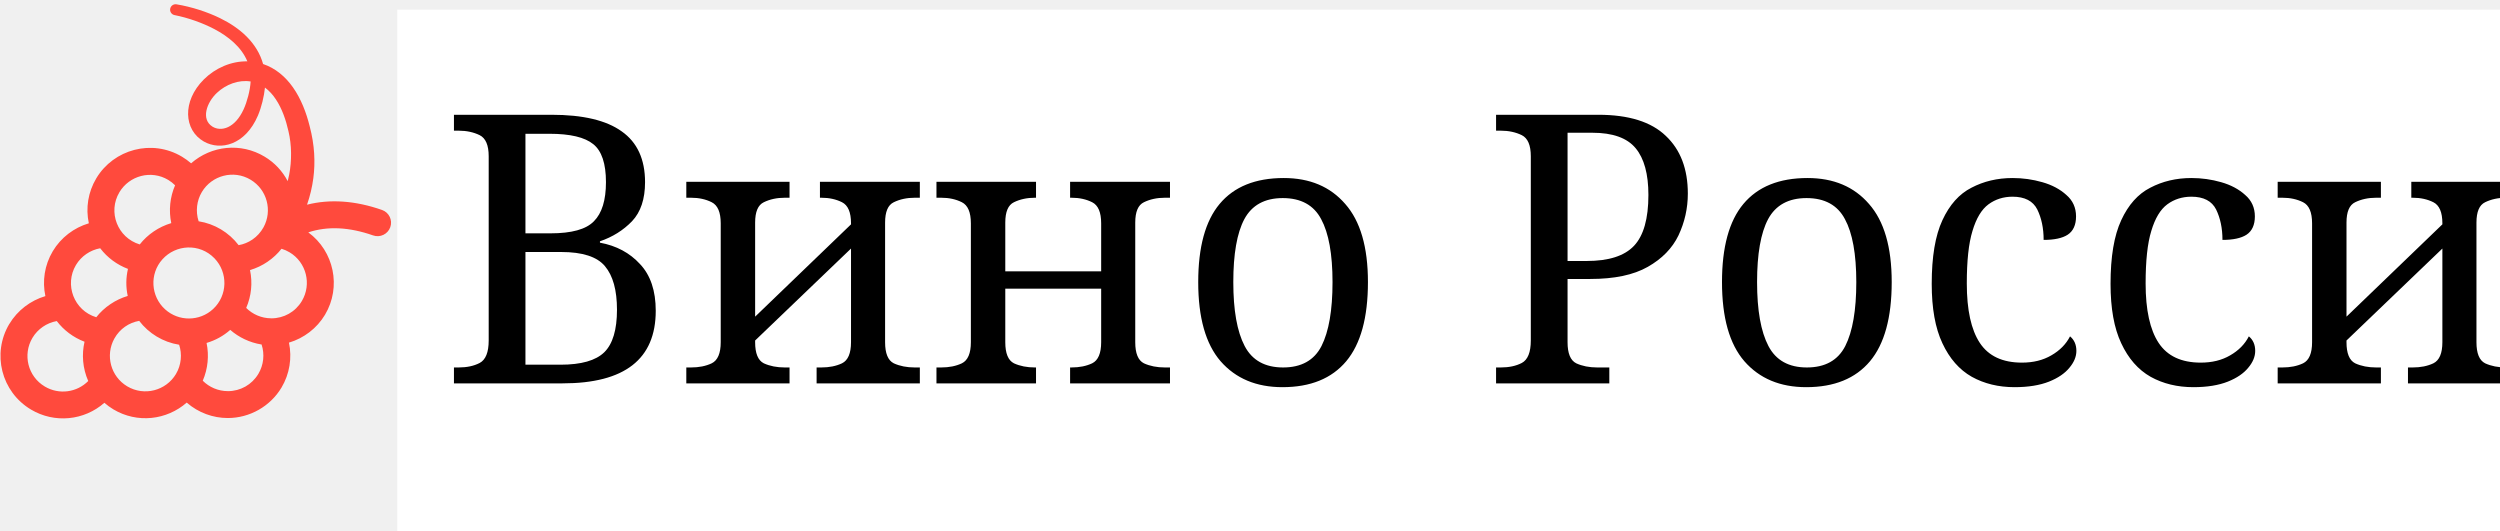
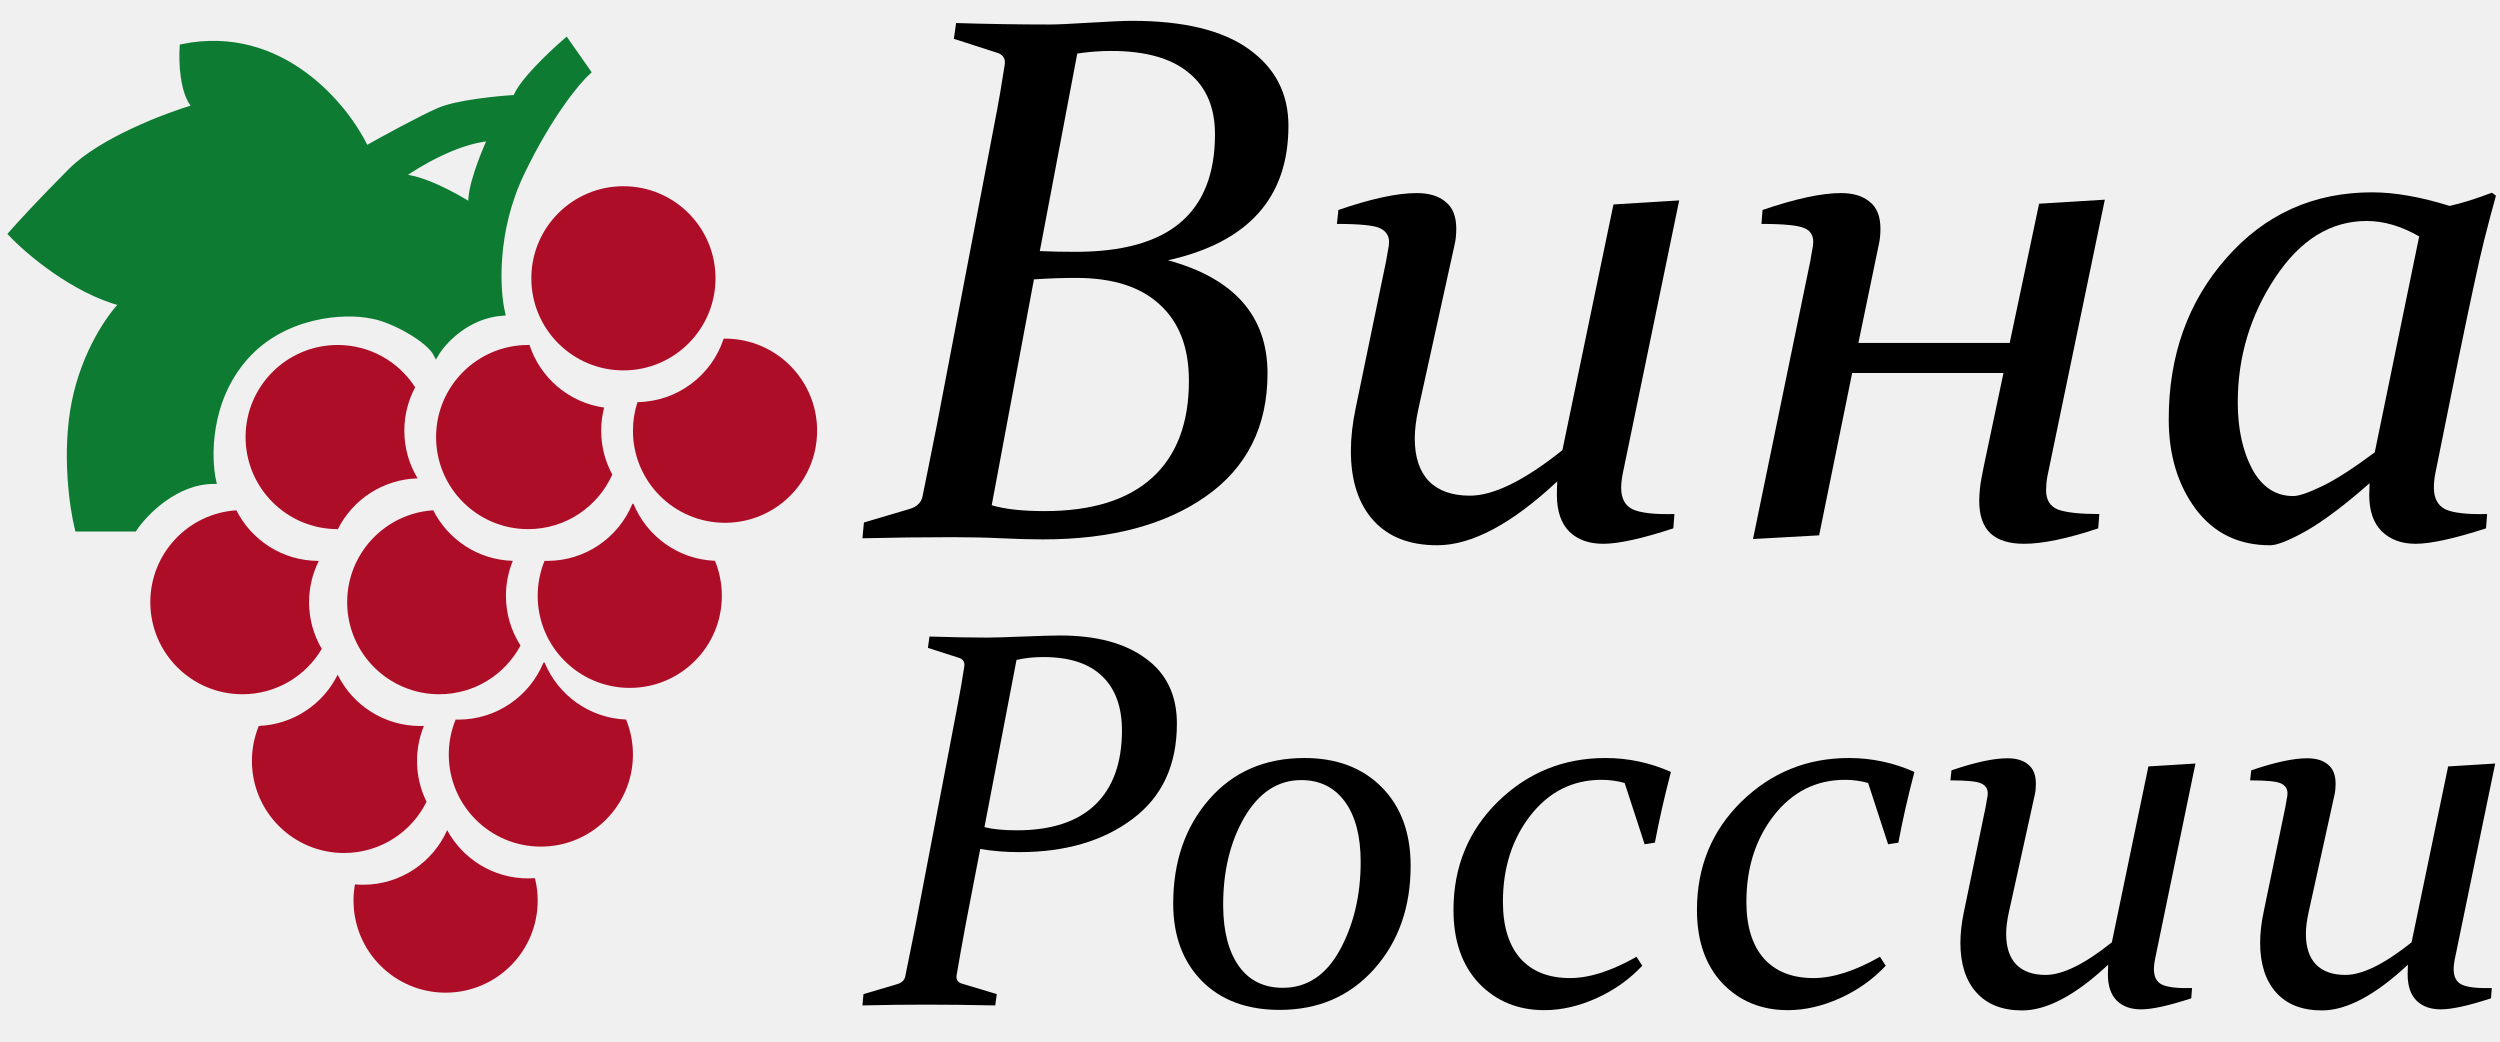
- <svg xmlns="http://www.w3.org/2000/svg" width="113" height="24">
-   <defs>
-     <clipPath id="clip0_230_561">
-       <rect id="svg_1" fill="white" height="24" width="112.8" />
-     </clipPath>
-   </defs>
-   <g>
-     <rect fill="none" id="canvas_background" height="402" width="582" y="-1" x="-1" />
-   </g>
-   <g>
-     <g id="svg_2" clip-path="url(#clip0_230_561)">
-       <path id="svg_3" fill="#2B2A29" d="m112.262,6.673l0.516,0l-7.893,17.522l-0.515,0l7.892,-17.522z" clip-rule="evenodd" fill-rule="evenodd" />
-       <path id="svg_4" fill="#2B2A29" d="m75.688,11.133l-8.938,0l0,0.142l8.938,0l0,-0.142z" />
-       <path id="svg_5" fill="#2B2A29" d="m42.691,3.192l0.516,0l-5.655,15.723l-0.516,0l5.655,-15.723z" clip-rule="evenodd" fill-rule="evenodd" />
-       <path id="svg_6" fill="#2B2A29" d="m35.493,3.192l0.516,0l-5.655,15.723l-0.516,0l5.655,-15.723z" clip-rule="evenodd" fill-rule="evenodd" />
-       <path id="svg_7" fill="#2B2A29" d="m27.105,17.004c0.656,1.54 1.341,1.912 2.654,1.912l0.286,0l2.312,-6.42l1.969,4.509c0.657,1.54 1.313,1.912 2.627,1.912l0.286,0l5.708,-15.723l-0.313,0l-4.939,13.697l-3.767,-8.704l1.798,-4.993l-0.286,0l-1.684,4.623l-1.17,-2.711c-0.657,-1.54 -1.342,-1.912 -2.655,-1.912l-1.627,0l3.882,8.932l-1.712,4.766l-5.11,-11.786c-0.656,-1.54 -1.313,-1.912 -2.626,-1.912l-1.656,0l6.023,13.812zm17.641,-13.812c0,0.913 0.628,1.54 1.542,1.54c0.942,0 1.569,-0.627 1.569,-1.54c0,-0.942 -0.628,-1.541 -1.569,-1.541c-0.914,0 -1.542,0.6 -1.542,1.541zm-0.057,13.755c0,1.74 1.342,1.969 2.541,1.969l0.599,0l0,-10.273c0,-1.74 -1.37,-1.969 -2.541,-1.969l-0.599,0l0,10.273zm14.415,0c0,1.74 1.342,1.969 2.512,1.969l0.628,0l0,-8.846c0,-2.483 -1.369,-3.681 -3.71,-3.681c-1.713,0 -3.055,0.684 -4.339,1.741l-0.314,0.285c-0.114,-1.54 -1.399,-1.74 -2.541,-1.74l-0.599,0l0,10.273c0,1.74 1.342,1.969 2.54,1.969l0.6,0l0,-10.159c0.858,-0.725 1.838,-1.598 3.026,-1.598c1.142,0 2.198,0.857 2.198,2.94l0,6.849zm16.585,-5.793c-0.256,-3.31 -2.997,-4.766 -5.481,-4.766c-3.026,0 -6.223,1.912 -6.223,6.392c0,4.081 3.083,6.393 6.051,6.393c2.255,0 4.454,-1.313 5.31,-4.11c-0.743,1.256 -1.969,1.884 -3.254,1.884c-3.225,0 -5.082,-2.854 -5.11,-5.793l8.706,0zm-8.706,-0.286c0.086,-2.996 1.627,-4.194 3.111,-4.194c1.456,0 2.684,1.084 2.684,2.54c0,0.485 -0.086,1.113 -0.4,1.655l-5.395,0zm17.727,6.592c0,1.17 -1.313,1.427 -2.255,1.456c-2.284,0.029 -4.253,-1.399 -5.338,-3.367l0,2.283c1.17,0.742 2.968,1.37 5.11,1.37c2.511,0 4.824,-0.914 4.824,-3.34c0,-3.595 -7.793,-5.479 -7.793,-7.705c0,-0.913 0.913,-1.483 2.055,-1.483c1.599,0 3.711,0.942 4.796,3.082l0,-2.283c-1.028,-0.627 -2.768,-1.084 -4.482,-1.084c-2.312,0 -4.51,0.884 -4.51,3.282c0,3.481 7.593,5.051 7.593,7.79zm11.647,0c0,1.17 -1.313,1.427 -2.255,1.456c-2.284,0.029 -4.253,-1.399 -5.338,-3.367l0,2.283c1.17,0.742 2.968,1.37 5.109,1.37c2.512,0 4.824,-0.914 4.824,-3.34c0,-3.595 -7.793,-5.479 -7.793,-7.705c0,-0.913 0.913,-1.483 2.055,-1.483c1.599,0 3.711,0.942 4.796,3.082l0,-2.283c-1.028,-0.627 -2.769,-1.084 -4.482,-1.084c-2.312,0 -4.51,0.884 -4.51,3.282c0,3.481 7.593,5.051 7.593,7.79zm10.63,1.716l5.612,-12.502l-0.314,0l-3.997,8.932l-4.138,-7.59c-0.543,-1 -0.914,-1.341 -2.113,-1.341l-2.198,0l6.822,12.502l0.326,0z" />
-       <path id="svg_8" fill="#FF4A3D" d="m0.422,14.644c0.367,-0.614 0.956,-1.06 1.629,-1.26c-0.143,-0.672 -0.043,-1.397 0.336,-2.031c0.367,-0.614 0.955,-1.06 1.628,-1.26c-0.149,-0.698 -0.031,-1.415 0.337,-2.032c0.784,-1.313 2.514,-1.79 3.874,-0.978c0.148,0.088 0.285,0.189 0.412,0.299c0.916,-0.804 2.248,-0.943 3.313,-0.307c0.464,0.276 0.82,0.666 1.053,1.113c0.025,-0.097 0.049,-0.198 0.069,-0.305c0.116,-0.61 0.117,-1.323 -0.035,-1.953c-0.112,-0.499 -0.286,-1.014 -0.57,-1.441c-0.136,-0.207 -0.302,-0.39 -0.492,-0.53c-0.039,0.387 -0.151,0.872 -0.319,1.267c-0.571,1.332 -1.687,1.597 -2.441,1.172c-0.909,-0.516 -0.993,-1.82 -0.003,-2.807c0.517,-0.514 1.234,-0.831 1.967,-0.818c-0.269,-0.653 -0.865,-1.127 -1.487,-1.456c-0.528,-0.278 -1.187,-0.513 -1.805,-0.635c-0.13,-0.026 -0.218,-0.15 -0.196,-0.282c0.022,-0.135 0.15,-0.227 0.284,-0.205c0.69,0.114 1.402,0.348 1.969,0.625c0.907,0.444 1.677,1.11 1.947,2.074c0.556,0.187 1.01,0.569 1.353,1.059c0.364,0.52 0.597,1.132 0.751,1.748c0.229,0.86 0.259,1.647 0.167,2.351c-0.053,0.402 -0.147,0.801 -0.285,1.2c1.037,-0.263 2.183,-0.185 3.391,0.239c0.317,0.111 0.484,0.459 0.372,0.777c-0.112,0.317 -0.459,0.484 -0.776,0.373c-1.083,-0.38 -2.064,-0.426 -2.93,-0.138c1.16,0.85 1.507,2.464 0.755,3.724c-0.368,0.615 -0.956,1.06 -1.629,1.26c0.145,0.686 0.031,1.415 -0.337,2.031c-0.507,0.849 -1.437,1.377 -2.427,1.377c-0.667,0 -1.33,-0.238 -1.857,-0.698c-0.903,0.792 -2.233,0.952 -3.314,0.307c-0.148,-0.088 -0.284,-0.189 -0.409,-0.298c-0.911,0.805 -2.255,0.94 -3.316,0.306c-1.342,-0.799 -1.779,-2.531 -0.979,-3.872zm9.382,-10.446c-0.462,0.434 -0.734,1.195 -0.197,1.528c0.383,0.233 1.007,0.082 1.405,-0.784c0.154,-0.334 0.294,-0.853 0.317,-1.259c-0.539,-0.089 -1.123,0.134 -1.525,0.515zm-2.204,3.932c-0.771,-0.46 -1.756,-0.19 -2.202,0.557c-0.536,0.897 -0.085,2.06 0.919,2.361c0.358,-0.455 0.864,-0.797 1.424,-0.963c-0.12,-0.57 -0.059,-1.177 0.173,-1.71c-0.093,-0.094 -0.198,-0.175 -0.314,-0.245zm3.726,-0.008c-0.768,-0.459 -1.753,-0.195 -2.202,0.557c-0.232,0.388 -0.292,0.875 -0.146,1.323c0.72,0.113 1.368,0.502 1.808,1.079c0.444,-0.077 0.869,-0.348 1.124,-0.805c0.415,-0.753 0.162,-1.71 -0.584,-2.153zm0.922,6.267c0.005,0 0.009,0 0.014,0c0.572,0 1.089,-0.292 1.382,-0.783c0.453,-0.761 0.204,-1.749 -0.556,-2.202c-0.116,-0.069 -0.237,-0.122 -0.363,-0.16c-0.348,0.442 -0.851,0.796 -1.424,0.963c0.12,0.573 0.063,1.168 -0.173,1.711c0.289,0.289 0.689,0.465 1.114,0.469c0.002,0 0.004,0 0.006,0.001zm-1.951,3.291c0.572,0 1.089,-0.292 1.382,-0.783c0.239,-0.402 0.289,-0.887 0.145,-1.325c-0.543,-0.086 -1.034,-0.328 -1.417,-0.661c-0.309,0.273 -0.674,0.474 -1.07,0.59c0.119,0.57 0.059,1.17 -0.17,1.703c-0.001,0.001 -0.001,0.003 -0.002,0.005c0.296,0.297 0.706,0.47 1.133,0.47zm-0.666,-3.71c0,-0.001 0.001,-0.001 0.001,-0.002c0.664,-0.618 0.678,-1.652 0.063,-2.291c-0.002,-0.002 -0.004,-0.004 -0.006,-0.006c-0.663,-0.683 -1.74,-0.627 -2.349,0.052c-0.592,0.66 -0.525,1.674 0.122,2.258c0,0 0,0.001 0.001,0.001c0.623,0.563 1.567,0.545 2.168,-0.013zm-3.881,3.492c0.769,0.459 1.753,0.196 2.202,-0.555c0.244,-0.409 0.286,-0.901 0.145,-1.325c-0.732,-0.116 -1.376,-0.515 -1.806,-1.079c-0.459,0.08 -0.879,0.361 -1.122,0.8c0,0.001 -0.001,0.001 -0.001,0.001c-0.418,0.754 -0.166,1.713 0.582,2.158zm0.023,-4.085c-0.087,-0.404 -0.083,-0.821 0.011,-1.223c-0.485,-0.183 -0.929,-0.503 -1.255,-0.933c-0.453,0.083 -0.857,0.357 -1.096,0.758c-0.53,0.887 -0.091,2.057 0.918,2.36c0.36,-0.458 0.872,-0.799 1.422,-0.962zm-3.749,4.093c0.645,0.385 1.454,0.268 1.964,-0.248c-0.255,-0.579 -0.299,-1.207 -0.167,-1.776c-0.502,-0.189 -0.942,-0.522 -1.255,-0.934c-0.454,0.082 -0.859,0.357 -1.098,0.757c-0.453,0.761 -0.209,1.746 0.556,2.201z" clip-rule="evenodd" fill-rule="evenodd" />
-     </g>
-     <rect id="svg_10" height="26.408" width="104.272" y="0.437" x="17.956" stroke-width="0" stroke="#000" fill="#fff" />
-     <text stroke="#000" transform="matrix(0.9664605,0,0,1,3.805531,0) " xml:space="preserve" text-anchor="start" font-family="'Simonetta', serif" font-size="17" id="svg_11" y="17.331" x="16.651" stroke-width="0" fill="#000000">Вино России</text>
-   </g>
+ <svg xmlns="http://www.w3.org/2000/svg" width="240" height="100" viewBox="0 0 240 100" fill="none">
+   <path d="M94.506 79.407C95.313 79.609 96.348 79.71 97.61 79.71C100.908 79.71 103.416 78.894 105.132 77.262C106.848 75.613 107.707 73.232 107.707 70.119C107.707 67.864 107.076 66.131 105.813 64.919C104.551 63.691 102.667 63.077 100.16 63.077C99.234 63.077 98.376 63.169 97.585 63.354L94.506 79.407ZM82.895 95.435L86.05 94.501C86.555 94.367 86.841 94.106 86.908 93.719C87.043 93.046 87.194 92.297 87.362 91.472C87.531 90.631 87.716 89.706 87.918 88.696L91.83 68.226C91.998 67.368 92.141 66.593 92.259 65.903C92.377 65.214 92.478 64.591 92.562 64.036C92.646 63.615 92.503 63.329 92.133 63.178L89.079 62.193L89.23 61.108C91.367 61.175 93.21 61.209 94.758 61.209C95.397 61.209 96.55 61.175 98.216 61.108C99.882 61.041 101.068 61.007 101.775 61.007C105.258 61.007 107.993 61.739 109.978 63.203C111.981 64.65 112.982 66.737 112.982 69.463C112.982 73.451 111.56 76.505 108.716 78.625C105.889 80.745 102.263 81.805 97.837 81.805C96.558 81.805 95.313 81.704 94.102 81.502L92.713 88.696C92.343 90.698 92.049 92.347 91.83 93.643C91.78 94.047 91.948 94.308 92.335 94.425L95.692 95.435L95.54 96.52C93.067 96.47 90.854 96.445 88.902 96.445C86.917 96.445 84.88 96.47 82.794 96.52L82.895 95.435Z" fill="black" />
+   <path d="M125.224 72.769C128.32 72.769 130.793 73.703 132.644 75.571C134.495 77.439 135.421 79.954 135.421 83.118C135.421 87.106 134.251 90.412 131.912 93.037C129.573 95.645 126.553 96.95 122.851 96.95C119.704 96.95 117.214 96.024 115.38 94.173C113.546 92.305 112.628 89.832 112.628 86.752C112.628 82.714 113.781 79.374 116.086 76.732C118.392 74.09 121.437 72.769 125.224 72.769ZM124.921 74.889C122.683 74.889 120.865 76.076 119.469 78.448C118.089 80.821 117.407 83.665 117.424 86.98C117.441 89.436 117.946 91.363 118.939 92.76C119.931 94.139 121.337 94.829 123.154 94.829C125.476 94.829 127.302 93.618 128.631 91.195C129.96 88.755 130.625 85.936 130.625 82.739C130.625 80.266 130.12 78.339 129.111 76.959C128.101 75.579 126.704 74.889 124.921 74.889Z" fill="black" />
+   <path d="M157.103 91.851L157.658 92.709C156.43 94.022 154.957 95.065 153.241 95.839C151.541 96.596 149.884 96.975 148.268 96.975C145.727 96.975 143.632 96.117 141.983 94.4C140.351 92.667 139.535 90.32 139.535 87.358C139.535 83.219 140.957 79.752 143.801 76.959C146.661 74.166 150.102 72.769 154.124 72.769C156.312 72.769 158.407 73.215 160.409 74.107C159.787 76.479 159.273 78.743 158.869 80.897L157.885 81.048L155.967 75.167C155.26 74.965 154.52 74.864 153.746 74.864C150.986 74.864 148.714 76 146.931 78.272C145.164 80.543 144.28 83.311 144.28 86.576C144.28 88.915 144.836 90.724 145.946 92.002C147.074 93.264 148.664 93.895 150.717 93.895C152.584 93.895 154.713 93.214 157.103 91.851Z" fill="black" />
+   <path d="M180.475 91.851L181.031 92.709C179.802 94.022 178.33 95.065 176.614 95.839C174.914 96.596 173.257 96.975 171.641 96.975C169.1 96.975 167.005 96.117 165.356 94.4C163.724 92.667 162.908 90.32 162.908 87.358C162.908 83.219 164.33 79.752 167.174 76.959C170.034 74.166 173.475 72.769 177.497 72.769C179.685 72.769 181.78 73.215 183.782 74.107C183.159 76.479 182.646 78.743 182.242 80.897L181.258 81.048L179.34 75.167C178.633 74.965 177.893 74.864 177.118 74.864C174.359 74.864 172.087 76 170.303 78.272C168.537 80.543 167.653 83.311 167.653 86.576C167.653 88.915 168.208 90.724 169.319 92.002C170.447 93.264 172.037 93.895 174.09 93.895C175.957 93.895 178.086 93.214 180.475 91.851Z" fill="black" />
+   <path d="M206.246 73.577L210.764 73.299L206.978 91.624C206.844 92.213 206.776 92.684 206.776 93.037C206.776 93.778 207.037 94.274 207.559 94.526C208.097 94.779 209.056 94.888 210.436 94.855L210.36 95.839C208.207 96.546 206.6 96.899 205.539 96.899C204.564 96.899 203.789 96.621 203.217 96.066C202.645 95.494 202.359 94.653 202.359 93.542C202.359 93.239 202.368 92.928 202.384 92.608C199.255 95.536 196.503 97 194.131 97C192.229 97 190.765 96.428 189.739 95.284C188.712 94.139 188.199 92.549 188.199 90.513C188.199 89.605 188.309 88.629 188.527 87.585L190.622 77.464C190.673 77.178 190.715 76.934 190.748 76.732C190.799 76.513 190.824 76.32 190.824 76.151C190.824 75.731 190.622 75.419 190.218 75.217C189.815 75.015 188.822 74.915 187.24 74.915L187.341 73.955C189.596 73.181 191.388 72.794 192.717 72.794C193.575 72.794 194.24 72.996 194.711 73.4C195.199 73.787 195.443 74.401 195.443 75.243C195.443 75.63 195.41 75.975 195.342 76.278L192.843 87.611C192.675 88.385 192.591 89.066 192.591 89.655C192.591 90.934 192.911 91.91 193.55 92.583C194.206 93.256 195.149 93.593 196.377 93.593C198.009 93.593 200.13 92.549 202.738 90.463L206.246 73.577Z" fill="black" />
+   <path d="M235.021 73.577L239.539 73.299L235.753 91.624C235.618 92.213 235.551 92.684 235.551 93.037C235.551 93.778 235.812 94.274 236.333 94.526C236.872 94.779 237.831 94.888 239.211 94.855L239.135 95.839C236.981 96.546 235.374 96.899 234.314 96.899C233.338 96.899 232.564 96.621 231.992 96.066C231.42 95.494 231.134 94.653 231.134 93.542C231.134 93.239 231.142 92.928 231.159 92.608C228.029 95.536 225.278 97 222.905 97C221.004 97 219.54 96.428 218.513 95.284C217.487 94.139 216.974 92.549 216.974 90.513C216.974 89.605 217.083 88.629 217.302 87.585L219.397 77.464C219.447 77.178 219.489 76.934 219.523 76.732C219.573 76.513 219.599 76.32 219.599 76.151C219.599 75.731 219.397 75.419 218.993 75.217C218.589 75.015 217.596 74.915 216.014 74.915L216.115 73.955C218.37 73.181 220.162 72.794 221.492 72.794C222.35 72.794 223.014 72.996 223.486 73.4C223.974 73.787 224.218 74.401 224.218 75.243C224.218 75.63 224.184 75.975 224.117 76.278L221.618 87.611C221.45 88.385 221.365 89.066 221.365 89.655C221.365 90.934 221.685 91.91 222.325 92.583C222.981 93.256 223.923 93.593 225.152 93.593C226.784 93.593 228.904 92.549 231.512 90.463L235.021 73.577Z" fill="black" />
+   <path d="M91.784 2.212C94.887 2.306 97.872 2.353 100.739 2.353C101.444 2.353 102.749 2.294 104.652 2.176C106.58 2.059 107.919 2 108.672 2C113.631 2 117.368 2.905 119.883 4.715C122.421 6.524 123.69 8.981 123.69 12.083C123.69 18.97 119.836 23.271 112.127 24.987C118.496 26.726 121.681 30.346 121.681 35.845C121.681 40.946 119.707 44.883 115.758 47.656C111.833 50.406 106.627 51.781 100.14 51.781C98.965 51.781 97.636 51.746 96.156 51.675C94.699 51.605 93.124 51.569 91.432 51.569C88.588 51.569 85.708 51.605 82.794 51.675L82.935 50.159L87.342 48.855C87.977 48.667 88.376 48.302 88.541 47.762C88.729 46.822 88.94 45.776 89.175 44.624C89.41 43.449 89.669 42.156 89.951 40.746L95.415 12.154C95.65 10.955 95.85 9.874 96.015 8.91C96.179 7.946 96.32 7.077 96.438 6.301C96.555 5.714 96.356 5.314 95.838 5.102L91.573 3.728L91.784 2.212ZM99.258 26.82L95.204 48.502C96.45 48.878 98.142 49.066 100.281 49.066C104.793 49.066 108.225 48.008 110.575 45.893C112.949 43.754 114.136 40.64 114.136 36.55C114.136 33.377 113.208 30.945 111.351 29.253C109.518 27.537 106.838 26.679 103.313 26.679C101.973 26.679 100.622 26.726 99.258 26.82ZM99.822 24.105C100.88 24.152 102.02 24.176 103.242 24.176C107.731 24.176 111.081 23.247 113.29 21.39C115.523 19.51 116.639 16.678 116.639 12.894C116.639 10.309 115.793 8.334 114.101 6.971C112.432 5.584 109.952 4.891 106.662 4.891C105.628 4.891 104.547 4.973 103.418 5.138L99.822 24.105Z" fill="black" />
+   <path d="M154.892 19.628L161.202 19.24L155.914 44.836C155.726 45.658 155.632 46.316 155.632 46.81C155.632 47.844 155.996 48.537 156.725 48.89C157.477 49.242 158.817 49.395 160.744 49.348L160.638 50.723C157.63 51.71 155.385 52.204 153.904 52.204C152.541 52.204 151.46 51.816 150.661 51.041C149.862 50.241 149.462 49.066 149.462 47.515C149.462 47.092 149.474 46.657 149.497 46.211C145.126 50.3 141.283 52.345 137.969 52.345C135.313 52.345 133.268 51.546 131.834 49.947C130.401 48.349 129.684 46.128 129.684 43.284C129.684 42.015 129.837 40.652 130.142 39.195L133.068 25.057C133.139 24.658 133.198 24.317 133.245 24.035C133.315 23.729 133.35 23.459 133.35 23.224C133.35 22.636 133.068 22.201 132.504 21.919C131.94 21.637 130.553 21.496 128.344 21.496L128.485 20.157C131.635 19.075 134.138 18.535 135.995 18.535C137.193 18.535 138.122 18.817 138.78 19.381C139.461 19.922 139.802 20.779 139.802 21.955C139.802 22.495 139.755 22.977 139.661 23.4L136.171 39.23C135.936 40.311 135.818 41.263 135.818 42.086C135.818 43.872 136.265 45.235 137.158 46.175C138.075 47.115 139.391 47.585 141.107 47.585C143.386 47.585 146.348 46.128 149.991 43.214L154.892 19.628Z" fill="black" />
+   <path d="M174.635 51.393L168.289 51.746L173.789 25.057C173.859 24.658 173.918 24.317 173.965 24.035C174.035 23.729 174.071 23.459 174.071 23.224C174.071 22.589 173.8 22.154 173.26 21.919C172.672 21.637 171.285 21.496 169.1 21.496L169.205 20.157C172.378 19.075 174.881 18.535 176.715 18.535C177.913 18.535 178.842 18.817 179.5 19.381C180.182 19.922 180.522 20.779 180.522 21.955C180.522 22.495 180.475 22.977 180.381 23.4L178.407 32.919H192.932L195.753 19.557L202.063 19.169L196.669 45.153C196.552 45.646 196.481 46.046 196.458 46.352C196.434 46.657 196.423 46.892 196.423 47.057C196.423 47.997 196.81 48.62 197.586 48.925C198.385 49.207 199.701 49.348 201.535 49.348L201.429 50.723C198.467 51.71 196.094 52.204 194.307 52.204C192.897 52.204 191.828 51.875 191.099 51.217C190.37 50.535 190.006 49.489 190.006 48.079C190.006 47.75 190.03 47.35 190.077 46.88C190.124 46.41 190.241 45.729 190.429 44.836L192.333 35.81H177.808L174.635 51.393Z" fill="black" />
+   <path d="M239.611 18.782C239.305 19.863 238.929 21.285 238.482 23.048C238.036 24.81 237.213 28.606 236.015 34.435L233.793 45.435C233.699 45.905 233.652 46.363 233.652 46.81C233.652 47.821 234.017 48.514 234.745 48.89C235.497 49.242 236.837 49.395 238.764 49.348L238.659 50.723C235.603 51.71 233.347 52.204 231.89 52.204C230.55 52.204 229.469 51.804 228.646 51.005C227.847 50.206 227.447 49.043 227.447 47.515C227.447 47.28 227.459 46.904 227.483 46.387C225.132 48.455 223.123 49.971 221.454 50.935C219.785 51.875 218.61 52.345 217.928 52.345C214.92 52.345 212.546 51.193 210.807 48.89C209.068 46.563 208.198 43.684 208.198 40.252C208.198 34.118 210.043 28.959 213.733 24.775C217.423 20.568 222.089 18.464 227.73 18.464C229.892 18.464 232.371 18.899 235.168 19.769C236.32 19.51 237.672 19.087 239.223 18.5L239.611 18.782ZM232.242 22.695C230.526 21.708 228.846 21.214 227.201 21.214C223.746 21.214 220.819 23.024 218.422 26.644C216.025 30.263 214.826 34.259 214.826 38.63C214.826 41.145 215.284 43.273 216.201 45.012C217.141 46.751 218.457 47.621 220.15 47.621C220.69 47.621 221.619 47.303 222.935 46.669C224.251 46.034 225.931 44.953 227.976 43.425L232.242 22.695Z" fill="black" />
+   <path fill-rule="evenodd" clip-rule="evenodd" d="M41.864 34.033C42.575 32.813 44.851 30.314 48.265 30.07C47.757 27.936 47.412 22.267 50.094 16.658C52.776 11.05 55.479 7.819 56.495 6.904L54.362 3.856C52.939 5.075 49.972 7.88 49.484 9.343C47.757 9.444 43.876 9.83 42.169 10.562C40.462 11.293 36.784 13.305 35.158 14.22C33.228 10.155 26.989 2.515 17.479 4.466C17.377 5.888 17.479 9.038 18.698 10.257C15.955 11.07 9.737 13.427 6.81 16.353C3.884 19.28 1.73 21.637 1.019 22.45C2.645 24.177 7.054 27.936 11.687 29.156C10.57 30.273 8.091 33.728 7.115 38.605C6.14 43.482 6.912 48.766 7.42 50.798L12.907 50.798C13.923 49.273 16.869 46.225 20.527 46.225C20.019 43.99 19.918 38.483 23.575 34.337C27.233 30.192 33.025 29.765 35.768 30.375C37.597 30.68 41.133 32.57 41.864 34.033ZM38.511 16.963C40.035 15.845 43.876 13.549 47.046 13.305C46.335 14.829 44.973 18.243 45.217 19.706C43.795 18.792 40.462 16.963 38.511 16.963Z" fill="#0E7B33" stroke="#0E7B33" stroke-width="0.463" />
+   <path d="M68.688 26.717C68.688 31.599 64.73 35.557 59.848 35.557C54.966 35.557 51.008 31.599 51.008 26.717C51.008 21.835 54.966 17.877 59.848 17.877C64.73 17.877 68.688 21.835 68.688 26.717Z" fill="#AD0D27" />
+   <path d="M61.197 38.604C60.915 39.468 60.762 40.39 60.762 41.348C60.762 46.23 64.72 50.188 69.602 50.188C74.484 50.188 78.442 46.23 78.442 41.348C78.442 36.466 74.484 32.508 69.602 32.508C69.559 32.508 69.516 32.509 69.473 32.509C68.331 36.009 65.064 38.548 61.197 38.604Z" fill="#AD0D27" />
+   <path d="M57.995 39.127C54.624 38.653 51.863 36.277 50.833 33.119C50.79 33.118 50.747 33.118 50.703 33.118C45.821 33.118 41.864 37.075 41.864 41.958C41.864 46.84 45.821 50.797 50.703 50.797C54.303 50.797 57.401 48.645 58.779 45.558C58.1 44.306 57.714 42.872 57.714 41.348C57.714 40.581 57.812 39.837 57.995 39.127Z" fill="#AD0D27" />
+   <path d="M32.414 33.118C35.538 33.118 38.284 34.738 39.856 37.184C39.192 38.425 38.816 39.842 38.816 41.348C38.816 43.023 39.282 44.589 40.091 45.923C36.739 46.016 33.854 47.975 32.436 50.797C32.429 50.797 32.422 50.797 32.414 50.797C27.532 50.797 23.575 46.84 23.575 41.958C23.575 37.076 27.532 33.118 32.414 33.118Z" fill="#AD0D27" />
+   <path d="M30.607 53.846C30.6 53.846 30.593 53.846 30.586 53.846C27.136 53.846 24.148 51.87 22.692 48.988C18.079 49.285 14.43 53.121 14.43 57.809C14.43 62.691 18.388 66.648 23.27 66.648C26.516 66.648 29.354 64.899 30.89 62.291C30.116 60.976 29.671 59.444 29.671 57.808C29.671 56.383 30.008 55.037 30.607 53.846Z" fill="#AD0D27" />
+   <path d="M49.23 53.842C45.888 53.747 43.01 51.798 41.59 48.987C36.977 49.285 33.329 53.12 33.329 57.808C33.329 62.69 37.286 66.648 42.169 66.648C45.545 66.648 48.48 64.754 49.968 61.972C49.083 60.595 48.57 58.957 48.57 57.199C48.57 56.01 48.804 54.877 49.23 53.842Z" fill="#AD0D27" />
+   <path d="M60.813 48.366C60.78 48.364 60.746 48.363 60.712 48.362C59.391 51.58 56.226 53.845 52.532 53.845C52.447 53.845 52.362 53.844 52.277 53.842C51.852 54.877 51.618 56.01 51.618 57.199C51.618 62.081 55.575 66.038 60.457 66.038C65.339 66.038 69.297 62.081 69.297 57.199C69.297 56.009 69.062 54.874 68.636 53.838C65.097 53.698 62.093 51.478 60.813 48.366Z" fill="#AD0D27" />
+   <path d="M52.279 63.603C52.245 63.601 52.212 63.6 52.178 63.599C50.856 66.817 47.691 69.083 43.998 69.083C43.912 69.083 43.827 69.082 43.742 69.079C43.317 70.114 43.083 71.247 43.083 72.435C43.083 77.317 47.041 81.275 51.923 81.275C56.805 81.275 60.762 77.317 60.762 72.435C60.762 71.246 60.527 70.111 60.101 69.076C56.562 68.935 53.559 66.715 52.279 63.603Z" fill="#AD0D27" />
+   <path d="M40.696 69.689C40.578 69.693 40.459 69.696 40.34 69.696C36.865 69.696 33.859 67.691 32.414 64.776C31.019 67.591 28.168 69.557 24.846 69.689C24.419 70.725 24.185 71.859 24.185 73.049C24.185 77.93 28.142 81.888 33.024 81.888C36.498 81.888 39.505 79.884 40.949 76.968C40.364 75.787 40.035 74.456 40.035 73.049C40.035 71.859 40.27 70.725 40.696 69.689Z" fill="#AD0D27" />
+   <path d="M42.929 79.697C41.55 82.784 38.453 84.936 34.853 84.936C34.591 84.936 34.331 84.925 34.075 84.903C33.985 85.407 33.938 85.926 33.938 86.456C33.938 91.338 37.896 95.296 42.778 95.296C47.66 95.296 51.618 91.338 51.618 86.456C51.618 85.714 51.526 84.992 51.354 84.303C51.139 84.319 50.922 84.327 50.704 84.327C47.346 84.327 44.425 82.454 42.929 79.697Z" fill="#AD0D27" />
</svg>
